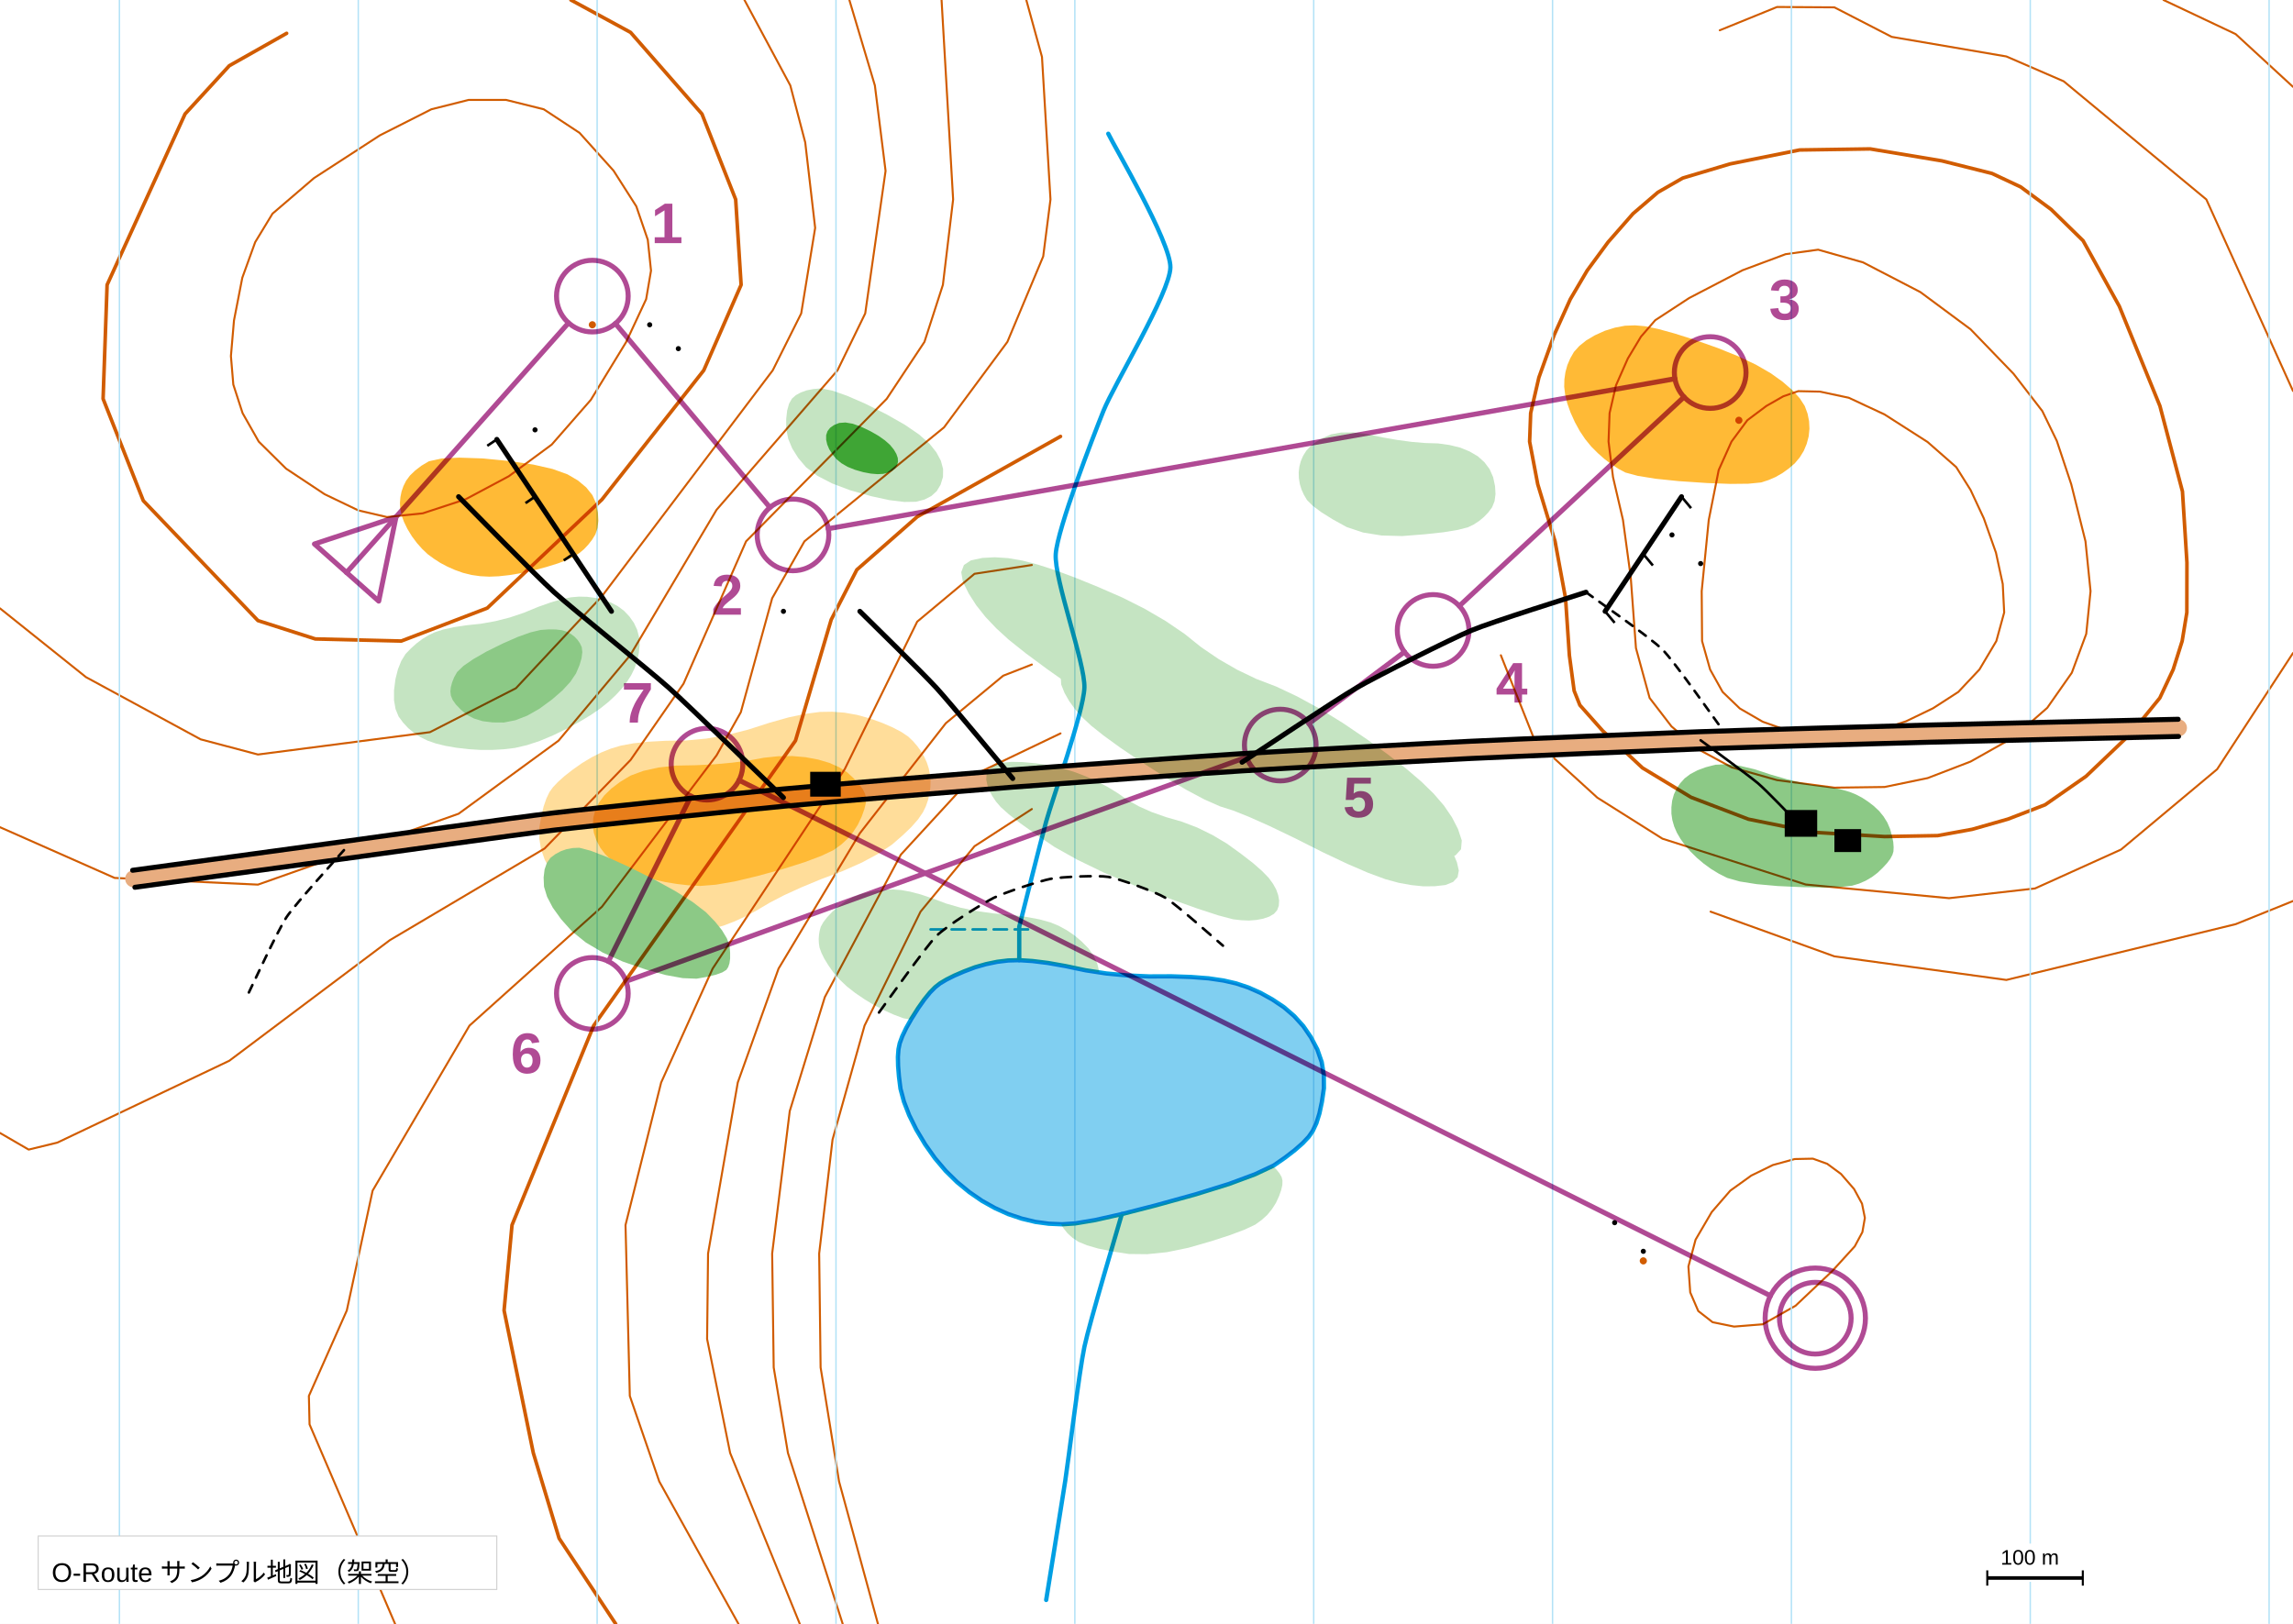
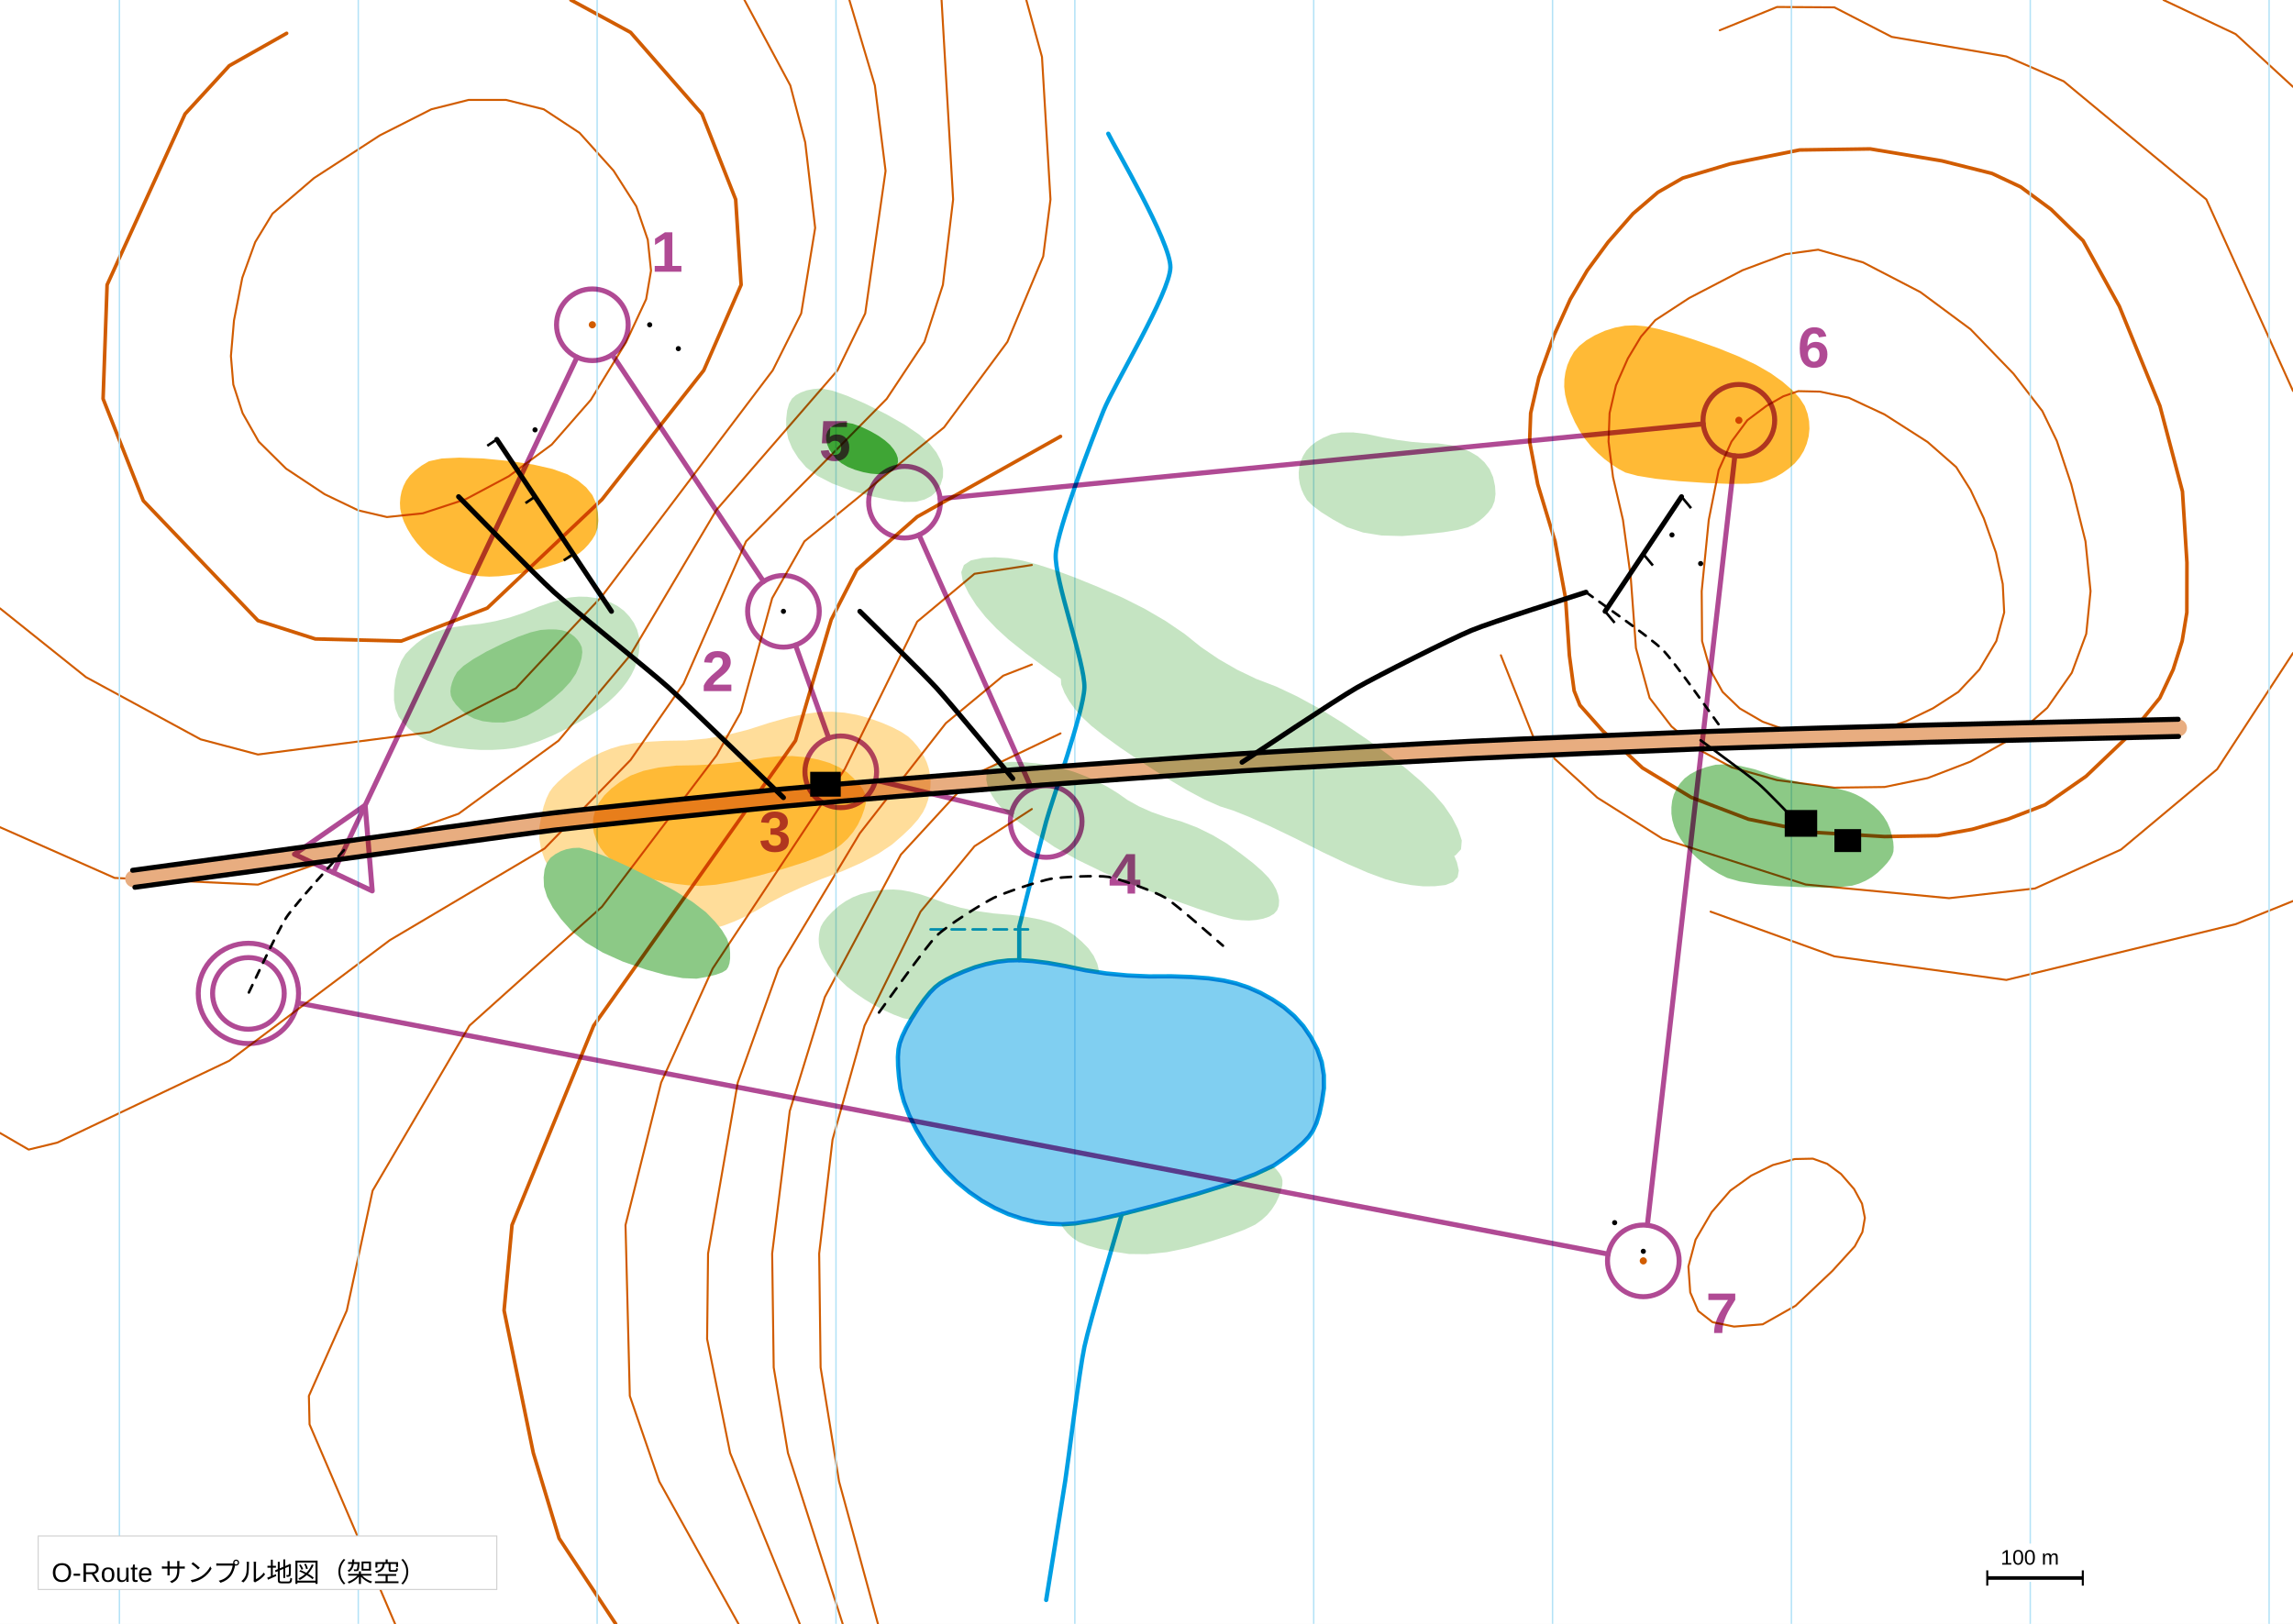
<svg xmlns="http://www.w3.org/2000/svg" width="2400" height="1700" viewBox="0 0 2400 1700">
  <rect width="2400" height="1700" fill="#ffffff" />
  <defs>
    <clipPath id="landClip">
      <path clip-rule="evenodd" fill-rule="evenodd" d="M0,0 H2400 V1700 H0 Z M1374.0,1184.0 L1369.8,1190.1 L1363.5,1196.8 L1355.3,1204.0 L1345.2,1211.8 L1333.1,1220.2 L1313.5,1229.4 L1286.3,1239.5 L1251.6,1250.3 L1209.3,1262.0 L1174.2,1271.0 L1146.2,1277.3 L1125.3,1280.8 L1111.6,1281.7 L1097.7,1281.1 L1083.7,1279.2 L1069.5,1275.8 L1055.2,1271.0 L1041.3,1264.7 L1027.7,1257.1 L1014.5,1248.0 L1001.7,1237.5 L989.7,1225.7 L978.6,1212.6 L968.4,1198.2 L959.0,1182.5 L951.6,1167.5 L946.1,1153.3 L942.5,1139.8 L940.9,1127.1 L940.0,1116.0 L939.8,1106.5 L940.4,1098.5 L941.7,1092.2 L944.4,1084.8 L948.5,1076.2 L954.0,1066.5 L960.9,1055.6 L967.3,1046.5 L973.3,1039.1 L978.8,1033.5 L983.9,1029.5 L990.6,1025.5 L999.0,1021.3 L1009.0,1017.0 L1020.6,1012.6 L1032.2,1009.3 L1043.8,1006.9 L1055.3,1005.5 L1066.8,1005.2 L1080.6,1006.1 L1096.8,1008.1 L1115.4,1011.4 L1136.3,1015.8 L1157.9,1019.1 L1180.0,1021.2 L1202.7,1022.2 L1226.0,1022.1 L1246.7,1022.8 L1264.9,1024.2 L1280.6,1026.5 L1293.7,1029.5 L1306.6,1033.8 L1319.3,1039.4 L1331.7,1046.3 L1343.8,1054.4 L1354.6,1063.7 L1364.1,1074.2 L1372.1,1085.9 L1378.8,1098.7 L1383.4,1111.9 L1385.6,1125.5 L1385.7,1139.3 L1383.6,1153.5 L1381.0,1165.7 L1377.8,1175.9 L1374.0,1184.0 Z" />
    </clipPath>
  </defs>
  <g clip-path="url(#landClip)">
    <path d="M969.1,844.0 L966.0,850.4 L961.0,857.7 L953.9,865.8 L944.7,874.6 L933.5,884.3 L919.4,893.7 L902.3,902.9 L882.3,911.8 L859.4,920.4 L838.9,928.9 L820.9,937.1 L805.3,945.2 L792.2,953.0 L779.8,959.6 L768.1,964.9 L757.1,969.1 L746.7,972.0 L735.9,974.1 L724.4,975.2 L712.5,975.4 L700.0,974.8 L687.0,973.1 L673.6,970.3 L659.6,966.4 L645.1,961.5 L631.7,956.1 L619.6,950.2 L608.7,943.8 L599.0,936.8 L590.3,929.0 L582.5,920.2 L575.8,910.5 L570.1,899.9 L566.3,889.0 L564.4,877.7 L564.5,866.2 L566.6,854.4 L569.0,844.3 L571.9,835.9 L575.1,829.2 L578.8,824.1 L584.0,818.6 L590.8,812.5 L599.1,806.0 L609.0,799.0 L619.1,792.9 L629.2,787.8 L639.4,783.7 L649.8,780.6 L662.8,778.2 L678.5,776.5 L696.9,775.5 L718.1,775.2 L739.5,773.2 L761.2,769.4 L783.2,763.8 L805.6,756.6 L825.5,751.0 L843.1,747.3 L858.3,745.3 L871.1,745.1 L884.0,746.1 L897.0,748.4 L910.1,752.0 L923.4,756.8 L934.5,761.6 L943.6,766.4 L950.7,771.2 L955.7,776.0 L960.1,781.1 L964.0,786.5 L967.3,792.2 L970.1,798.3 L972.1,804.5 L973.4,810.9 L974.0,817.5 L973.8,824.2 L972.9,830.8 L971.4,837.4 L969.1,844.0 Z" fill="#ffdd9a" stroke="none" />
    <path d="M901.9,854.9 L897.9,863.4 L892.9,871.1 L887.0,878.2 L880.2,884.4 L872.4,890.0 L859.7,896.0 L842.2,902.6 L819.8,909.7 L792.5,917.2 L768.9,922.8 L749.1,926.2 L732.9,927.5 L720.4,926.8 L708.4,925.4 L696.7,923.5 L685.4,921.0 L674.6,917.9 L664.6,914.3 L655.4,910.1 L647.1,905.4 L639.7,900.2 L633.4,894.2 L628.3,887.5 L624.4,880.1 L621.6,872.0 L620.5,864.0 L621.0,856.0 L623.1,848.1 L626.9,840.3 L632.5,832.7 L639.9,825.5 L649.0,818.6 L659.9,812.0 L673.4,807.0 L689.3,803.5 L707.7,801.5 L728.7,801.1 L748.3,800.1 L766.6,798.4 L783.7,796.2 L799.4,793.3 L814.6,791.7 L829.1,791.5 L843.1,792.7 L856.4,795.2 L868.2,798.7 L878.3,803.2 L886.8,808.6 L893.7,815.0 L899.1,820.9 L903.1,826.3 L905.5,831.2 L906.4,835.6 L906.2,841.0 L904.6,847.4 L901.9,854.9 Z" fill="#ffba36" stroke="none" />
    <path d="M1878.5,485.1 L1872.1,490.6 L1865.4,495.4 L1858.4,499.4 L1851.0,502.6 L1843.2,505.1 L1829.9,506.4 L1811.2,506.6 L1786.9,505.7 L1757.1,503.7 L1732.9,501.2 L1714.3,498.2 L1701.3,494.7 L1693.9,490.8 L1686.6,486.0 L1679.4,480.6 L1672.4,474.4 L1665.5,467.5 L1659.2,459.8 L1653.5,451.3 L1648.4,442.0 L1643.8,431.8 L1640.4,422.3 L1638.2,413.3 L1637.2,404.9 L1637.4,397.1 L1638.5,389.5 L1640.5,382.2 L1643.5,375.2 L1647.4,368.4 L1653.0,362.2 L1660.2,356.4 L1669.1,351.1 L1679.7,346.3 L1690.3,343.0 L1700.8,341.0 L1711.3,340.6 L1721.7,341.5 L1735.6,344.4 L1753.0,349.2 L1773.8,355.8 L1798.1,364.4 L1819.4,373.0 L1837.9,381.8 L1853.3,390.7 L1865.9,399.7 L1876.0,408.5 L1883.7,416.9 L1889.0,425.1 L1891.9,433.0 L1893.5,440.9 L1893.9,448.8 L1893.1,456.8 L1891.0,464.7 L1887.9,472.1 L1883.7,478.9 L1878.5,485.1 Z" fill="#ffba36" stroke="none" />
    <path d="M623.2,559.4 L619.7,565.1 L615.7,570.2 L611.3,574.9 L606.4,579.0 L600.9,582.6 L593.4,586.3 L583.7,589.9 L571.8,593.6 L557.8,597.3 L544.9,600.1 L532.9,602.1 L522.0,603.3 L512.1,603.7 L502.5,603.2 L493.4,601.9 L484.6,599.7 L476.2,596.7 L468.3,593.2 L460.9,589.3 L454.1,584.9 L447.7,580.2 L441.8,574.6 L436.3,568.4 L431.1,561.4 L426.4,553.7 L422.8,546.3 L420.3,539.3 L418.9,532.7 L418.6,526.5 L419.1,520.4 L420.3,514.5 L422.3,508.8 L425.1,503.2 L429.1,497.8 L434.5,492.6 L441.0,487.6 L448.9,482.9 L462.1,480.0 L480.6,479.1 L504.5,479.9 L533.7,482.7 L558.4,486.4 L578.5,491.0 L594.0,496.6 L604.9,503.0 L613.6,510.3 L620.0,518.3 L624.0,527.1 L625.8,536.6 L626.3,545.2 L625.4,552.8 L623.2,559.4 Z" fill="#ffba36" stroke="none" />
    <path d="M1513.0,898.8 L1497.7,899.4 L1481.7,898.2 L1465.0,895.4 L1447.6,891.0 L1429.4,884.8 L1403.5,874.0 L1369.8,858.3 L1328.2,837.9 L1278.9,812.8 L1233.8,788.5 L1192.9,764.9 L1156.3,742.1 L1123.8,720.1 L1096.3,700.7 L1073.6,683.9 L1055.7,669.6 L1042.8,657.8 L1031.5,645.9 L1021.9,633.8 L1014.0,621.5 L1007.8,609.0 L1006.1,599.0 L1008.9,591.5 L1016.3,586.6 L1028.2,584.1 L1041.2,583.4 L1055.2,584.3 L1070.3,586.9 L1086.4,591.1 L1104.9,597.1 L1125.8,604.9 L1149.1,614.4 L1174.8,625.6 L1198.4,637.5 L1220.0,650.1 L1239.7,663.5 L1257.3,677.6 L1275.7,690.1 L1295.0,701.2 L1315.0,710.8 L1335.9,718.8 L1357.9,729.2 L1381.0,741.8 L1405.2,756.7 L1430.5,773.8 L1452.6,789.8 L1471.7,804.6 L1487.7,818.3 L1500.6,830.9 L1511.3,843.3 L1519.7,855.6 L1526.0,867.8 L1530.0,879.9 L1529.2,889.1 L1523.5,895.4 L1513.0,898.8 Z" fill="#c5e4c2" stroke="none" />
    <path d="M1513.0,926.5 L1501.7,927.8 L1489.8,927.9 L1477.2,926.6 L1463.9,924.2 L1450.0,920.4 L1432.1,913.8 L1410.3,904.4 L1384.5,892.2 L1354.7,877.2 L1329.1,864.9 L1307.6,855.3 L1290.3,848.4 L1277.0,844.2 L1260.7,837.0 L1241.4,826.7 L1219.1,813.4 L1193.8,797.1 L1172.5,782.7 L1155.3,770.2 L1142.1,759.7 L1133.0,751.2 L1125.4,742.7 L1119.1,734.0 L1114.2,725.4 L1110.7,716.6 L1110.3,709.5 L1112.9,703.9 L1118.6,699.9 L1127.3,697.4 L1136.9,696.2 L1147.3,696.2 L1158.5,697.3 L1170.6,699.7 L1184.9,703.6 L1201.2,708.9 L1219.6,715.6 L1240.1,723.8 L1259.1,732.5 L1276.5,741.5 L1292.2,751.0 L1306.4,761.0 L1321.8,769.8 L1338.4,777.6 L1356.1,784.3 L1375.0,789.9 L1394.2,797.5 L1413.9,807.1 L1434.0,818.7 L1454.6,832.3 L1472.2,844.7 L1487.1,856.1 L1499.1,866.5 L1508.2,875.7 L1515.6,884.8 L1521.2,893.8 L1524.9,902.7 L1526.9,911.4 L1525.6,918.3 L1520.9,923.3 L1513.0,926.5 Z" fill="#c5e4c2" stroke="none" />
    <path d="M1328.5,959.6 L1322.0,961.8 L1315.0,963.1 L1307.4,963.7 L1299.3,963.4 L1290.7,962.4 L1275.1,958.3 L1252.8,951.0 L1223.5,940.5 L1187.4,927.0 L1155.3,913.5 L1127.5,900.0 L1103.7,886.7 L1084.1,873.4 L1068.1,862.0 L1055.9,852.5 L1047.4,844.9 L1042.5,839.2 L1038.6,833.4 L1035.6,827.7 L1033.5,822.0 L1032.3,816.3 L1032.6,811.3 L1034.4,807.0 L1037.5,803.4 L1042.2,800.4 L1049.2,798.5 L1058.5,797.6 L1070.1,797.8 L1084.1,799.1 L1097.7,801.1 L1110.9,804.1 L1123.7,807.9 L1136.1,812.6 L1148.0,817.9 L1159.3,823.8 L1170.0,830.4 L1180.1,837.5 L1191.9,844.1 L1205.3,850.1 L1220.3,855.4 L1237.0,860.2 L1253.2,866.4 L1268.9,874.1 L1284.2,883.2 L1299.0,893.9 L1311.3,903.4 L1320.9,911.8 L1327.9,919.0 L1332.4,925.2 L1335.7,931.1 L1337.8,937.0 L1338.8,942.6 L1338.5,948.1 L1336.8,952.8 L1333.4,956.7 L1328.5,959.6 Z" fill="#c5e4c2" stroke="none" />
    <path d="M1147.3,1046.6 L1144.2,1050.6 L1139.6,1054.6 L1133.3,1058.7 L1125.4,1063.0 L1115.8,1067.4 L1099.8,1070.5 L1077.5,1072.4 L1048.8,1073.1 L1013.7,1072.6 L984.8,1071.3 L962.1,1069.1 L945.6,1066.0 L935.4,1062.2 L925.2,1057.6 L915.1,1052.3 L905.1,1046.3 L895.2,1039.6 L886.4,1032.7 L878.8,1025.5 L872.3,1018.1 L866.9,1010.4 L862.7,1003.5 L859.7,997.4 L857.8,992.1 L857.1,987.6 L856.9,983.1 L857.2,978.8 L857.9,974.4 L859.1,970.2 L861.7,965.5 L865.7,960.3 L871.1,954.6 L877.8,948.5 L885.1,943.4 L892.9,939.2 L901.2,936.0 L910.1,933.8 L918.7,932.2 L927.1,931.4 L935.3,931.2 L943.2,931.8 L952.7,933.5 L963.7,936.4 L976.2,940.6 L990.3,945.9 L1005.5,950.3 L1021.9,953.7 L1039.4,956.2 L1058.1,957.8 L1074.3,959.9 L1088.0,962.5 L1099.3,965.6 L1108.1,969.2 L1116.5,973.8 L1124.5,979.2 L1132.1,985.6 L1139.2,992.8 L1144.7,1000.6 L1148.5,1008.9 L1150.6,1017.6 L1151.1,1026.9 L1150.7,1034.8 L1149.4,1041.4 L1147.3,1046.6 Z" fill="#c5e4c2" stroke="none" />
    <path d="M669.5,675.0 L668.7,683.4 L667.0,691.6 L664.3,699.4 L660.7,706.8 L656.1,714.0 L650.7,721.0 L644.3,727.9 L637.0,734.7 L628.8,741.3 L618.9,748.2 L607.3,755.2 L594.0,762.5 L579.0,769.8 L564.9,775.7 L551.5,780.1 L539.0,783.0 L527.4,784.4 L515.4,785.1 L503.1,785.1 L490.5,784.3 L477.6,782.8 L466.1,780.8 L456.0,778.3 L447.4,775.3 L440.1,771.7 L433.5,767.4 L427.4,762.4 L422.0,756.6 L417.2,750.1 L414.0,742.3 L412.4,733.1 L412.4,722.7 L413.9,711.0 L416.5,700.7 L420.0,691.9 L424.5,684.6 L430.1,678.8 L435.9,673.6 L442.0,669.0 L448.4,665.1 L455.1,661.9 L464.0,659.0 L475.0,656.6 L488.1,654.6 L503.3,653.0 L518.4,650.3 L533.4,646.5 L548.3,641.5 L563.1,635.4 L576.3,630.7 L587.8,627.3 L597.7,625.3 L606.1,624.6 L614.4,624.8 L622.7,625.9 L630.9,627.8 L639.2,630.7 L646.6,634.6 L653.1,639.4 L658.7,645.3 L663.5,652.1 L666.9,659.3 L668.9,667.0 L669.5,675.0 Z" fill="#c5e4c2" stroke="none" />
    <path d="M606.5,696.5 L602.9,705.0 L597.0,713.8 L588.6,722.9 L577.9,732.2 L564.7,741.9 L551.9,749.2 L539.5,754.0 L527.4,756.4 L515.6,756.3 L505.2,755.0 L496.1,752.2 L488.4,748.2 L482.1,742.7 L477.2,737.6 L473.8,732.8 L471.9,728.2 L471.4,723.9 L471.9,719.3 L473.2,714.4 L475.3,709.1 L478.4,703.6 L485.0,697.2 L495.3,690.1 L509.2,682.1 L526.6,673.5 L541.9,666.8 L555.0,662.1 L565.8,659.5 L574.4,658.9 L581.9,659.0 L588.3,659.8 L593.5,661.4 L597.6,663.7 L601.2,666.4 L604.3,669.6 L606.9,673.3 L608.9,677.5 L609.5,682.7 L608.7,689.1 L606.5,696.5 Z" fill="#8cc986" stroke="none" />
    <path d="M1970.7,908.4 L1965.1,913.8 L1959.1,918.3 L1952.6,922.1 L1945.7,925.1 L1938.3,927.3 L1926.1,928.6 L1909.1,929.1 L1887.3,928.8 L1860.7,927.6 L1838.6,925.6 L1820.9,922.8 L1807.8,919.1 L1799.1,914.7 L1790.9,909.7 L1783.2,904.1 L1776.0,898.0 L1769.3,891.4 L1763.6,884.8 L1758.9,878.2 L1755.1,871.7 L1752.3,865.2 L1750.4,858.6 L1749.4,851.9 L1749.4,845.1 L1750.2,838.2 L1752.0,831.7 L1754.8,825.6 L1758.6,820.0 L1763.3,814.8 L1769.3,810.3 L1776.7,806.4 L1785.4,803.2 L1795.4,800.6 L1807.2,800.1 L1820.9,801.7 L1836.3,805.3 L1853.7,811.0 L1869.6,815.6 L1884.0,819.1 L1897.1,821.6 L1908.8,823.0 L1919.1,824.7 L1928.2,826.8 L1936.1,829.1 L1942.7,831.8 L1949.0,835.1 L1955.1,839.1 L1961.1,843.7 L1966.8,849.0 L1971.5,854.8 L1975.4,861.1 L1978.3,867.9 L1980.3,875.1 L1981.6,881.5 L1982.0,886.9 L1981.8,891.4 L1980.7,895.0 L1978.5,899.1 L1975.2,903.5 L1970.7,908.4 Z" fill="#8cc986" stroke="none" />
    <path d="M1561.7,531.1 L1557.7,536.5 L1553.1,541.3 L1548.0,545.5 L1542.5,549.1 L1536.5,552.0 L1526.0,554.7 L1511.0,557.2 L1491.6,559.3 L1467.6,561.2 L1446.0,560.6 L1426.7,557.5 L1409.6,551.8 L1394.9,543.7 L1383.1,536.3 L1374.1,529.6 L1368.0,523.5 L1364.8,518.1 L1362.3,512.6 L1360.5,506.8 L1359.5,500.7 L1359.3,494.5 L1360.0,488.5 L1361.5,482.8 L1363.9,477.2 L1367.2,471.9 L1371.8,467.0 L1377.6,462.5 L1384.8,458.4 L1393.3,454.7 L1403.8,452.8 L1416.2,452.7 L1430.6,454.4 L1447.0,457.9 L1462.6,460.6 L1477.5,462.6 L1491.6,463.8 L1505.1,464.2 L1517.3,465.9 L1528.3,468.6 L1538.1,472.6 L1546.8,477.7 L1553.7,483.9 L1559.1,491.1 L1562.8,499.5 L1564.8,508.9 L1565.3,517.3 L1564.3,524.7 L1561.7,531.1 Z" fill="#c5e4c2" stroke="none" />
    <path d="M967.6,523.0 L958.7,525.3 L946.5,525.5 L931.0,523.6 L912.0,519.5 L889.7,513.2 L870.9,506.1 L855.5,498.1 L843.7,489.2 L835.5,479.5 L829.2,469.5 L825.0,459.4 L822.9,449.0 L822.9,438.5 L823.9,429.7 L825.9,422.6 L828.9,417.3 L833.0,413.7 L838.1,410.9 L844.2,408.7 L851.3,407.3 L859.4,406.6 L871.1,408.9 L886.5,414.3 L905.6,422.6 L928.3,434.0 L947.1,444.7 L962.0,454.9 L973.0,464.6 L980.1,473.6 L984.8,482.4 L987.1,491.0 L987.0,499.3 L984.5,507.4 L980.5,514.1 L974.8,519.3 L967.6,523.0 Z" fill="#c5e4c2" stroke="none" />
    <path d="M929.6,494.8 L924.4,496.1 L918.4,496.4 L911.4,495.8 L903.5,494.3 L894.8,491.8 L887.1,488.7 L880.6,484.9 L875.3,480.5 L871.1,475.3 L867.9,470.3 L865.8,465.3 L864.7,460.4 L864.7,455.6 L866.1,451.4 L868.8,447.9 L872.9,445.0 L878.3,442.8 L884.9,442.3 L892.5,443.6 L901.2,446.7 L911.0,451.4 L919.4,456.2 L926.2,461.0 L931.6,465.8 L935.5,470.6 L938.2,475.2 L939.7,479.5 L939.9,483.5 L938.9,487.3 L936.8,490.4 L933.7,492.9 L929.6,494.8 Z" fill="#3fa535" stroke="none" />
    <path d="M1338.8,1252.1 L1335.5,1259.3 L1331.3,1265.9 L1326.4,1271.9 L1320.5,1277.2 L1313.9,1282.0 L1302.9,1287.2 L1287.5,1293.0 L1267.8,1299.4 L1243.8,1306.3 L1221.4,1310.9 L1200.7,1313.0 L1181.6,1312.8 L1164.1,1310.1 L1149.5,1307.1 L1137.7,1303.7 L1128.7,1300.0 L1122.5,1295.8 L1117.3,1291.1 L1113.0,1285.7 L1109.5,1279.8 L1107.0,1273.2 L1105.8,1266.7 L1106.0,1260.1 L1107.5,1253.6 L1110.4,1247.1 L1114.8,1240.8 L1120.7,1234.7 L1128.1,1228.9 L1137.0,1223.3 L1148.0,1219.2 L1161.0,1216.5 L1176.0,1215.3 L1193.1,1215.6 L1209.0,1214.9 L1223.8,1213.3 L1237.4,1210.7 L1249.9,1207.2 L1262.1,1204.8 L1274.2,1203.6 L1286.0,1203.6 L1297.6,1204.8 L1307.9,1206.9 L1316.8,1210.0 L1324.4,1214.1 L1330.6,1219.1 L1335.5,1223.8 L1339.1,1228.2 L1341.4,1232.2 L1342.3,1235.8 L1342.2,1240.4 L1341.0,1245.8 L1338.8,1252.1 Z" fill="#c5e4c2" stroke="none" />
    <path d="M740.4,1022.6 L729.1,1024.6 L714.6,1024.0 L696.9,1020.8 L676.0,1015.0 L651.9,1006.7 L631.0,997.3 L613.2,986.7 L598.6,975.0 L587.2,962.2 L578.5,950.1 L572.6,938.8 L569.4,928.3 L569.0,918.5 L570.0,910.2 L572.4,903.3 L576.2,898.0 L581.4,894.1 L587.0,891.1 L593.0,889.0 L599.4,887.8 L606.3,887.5 L618.2,890.6 L635.1,897.1 L657.1,907.0 L684.1,920.4 L706.7,932.8 L725.0,944.3 L738.9,955.0 L748.4,964.8 L755.7,973.9 L760.8,982.4 L763.6,990.2 L764.2,997.4 L764.2,1003.5 L763.5,1008.5 L762.2,1012.4 L760.3,1015.3 L756.0,1018.0 L749.4,1020.4 L740.4,1022.6 Z" fill="#8cc986" stroke="none" />
  </g>
  <polygon points="1374.0,1184.0 1369.8,1190.1 1363.5,1196.8 1355.3,1204.0 1345.2,1211.8 1333.1,1220.2 1313.5,1229.4 1286.3,1239.5 1251.6,1250.3 1209.3,1262.0 1174.2,1271.0 1146.2,1277.3 1125.3,1280.8 1111.6,1281.7 1097.7,1281.1 1083.7,1279.2 1069.5,1275.8 1055.2,1271.0 1041.3,1264.7 1027.7,1257.1 1014.5,1248.0 1001.7,1237.5 989.7,1225.7 978.6,1212.6 968.4,1198.2 959.0,1182.5 951.6,1167.5 946.1,1153.3 942.5,1139.8 940.9,1127.1 940.0,1116.0 939.8,1106.5 940.4,1098.5 941.7,1092.2 944.4,1084.8 948.5,1076.2 954.0,1066.5 960.9,1055.6 967.3,1046.5 973.3,1039.1 978.8,1033.5 983.9,1029.5 990.6,1025.5 999.0,1021.3 1009.0,1017.0 1020.6,1012.6 1032.2,1009.3 1043.8,1006.9 1055.3,1005.5 1066.8,1005.2 1080.6,1006.1 1096.8,1008.1 1115.4,1011.4 1136.3,1015.8 1157.9,1019.1 1180.0,1021.2 1202.7,1022.2 1226.0,1022.1 1246.7,1022.8 1264.9,1024.2 1280.6,1026.5 1293.7,1029.5 1306.6,1033.8 1319.3,1039.4 1331.7,1046.3 1343.8,1054.4 1354.6,1063.7 1364.1,1074.2 1372.1,1085.9 1378.8,1098.7 1383.4,1111.9 1385.6,1125.5 1385.7,1139.3 1383.6,1153.5 1381.0,1165.7 1377.8,1175.9 1374.0,1184.0" fill="#80cff1" stroke="none" />
  <g style="mix-blend-mode:multiply">
    <path d="M918.9,1700.0 L878.2,1550.9 L858.9,1431.6 L857.4,1312.3 L871.4,1193.0 L904.9,1073.7 L963.5,954.4 L1020.0,885.9 L1080.0,847.0" fill="none" stroke="#d15c00" stroke-width="2.1" stroke-linejoin="round" stroke-linecap="round" />
    <path d="M882.0,1700.0 L824.7,1521.1 L809.8,1431.6 L808.2,1312.3 L826.6,1163.2 L863.3,1043.9 L942.9,894.7 L1020.0,810.9 L1110.0,767.8" fill="none" stroke="#d15c00" stroke-width="2.1" stroke-linejoin="round" stroke-linecap="round" />
    <path d="M837.1,1700.0 L764.2,1521.1 L740.1,1401.8 L741.1,1312.3 L772.2,1133.3 L814.9,1014.0 L900.0,872.3 L990.0,757.1 L1050.0,707.4 L1080.0,695.7" fill="none" stroke="#d15c00" stroke-width="2.1" stroke-linejoin="round" stroke-linecap="round" />
    <path d="M772.9,1700.0 L690.0,1550.9 L659.2,1461.4 L654.7,1282.5 L692.0,1133.3 L745.9,1014.0 L884.1,805.3 L960.0,650.8 L1020.0,600.7 L1080.0,591.5" fill="none" stroke="#d15c00" stroke-width="2.1" stroke-linejoin="round" stroke-linecap="round" />
    <path d="M644.4,1700.0 L585.2,1610.5 L558.2,1521.1 L527.6,1371.9 L535.9,1282.5 L621.4,1073.7 L832.6,775.4 L870.0,648.7 L896.8,596.5 L960.0,541.0 L1110.0,456.9" fill="none" stroke="#d15c00" stroke-width="3.75" stroke-linejoin="round" stroke-linecap="round" />
    <path d="M413.5,1700.0 L324.0,1491.2 L323.3,1461.4 L363.0,1371.9 L390.0,1246.5 L491.4,1073.7 L630.0,949.3 L750.0,790.8 L775.4,745.6 L808.2,626.3 L842.0,566.7 L988.1,447.4 L1054.4,357.9 L1091.9,268.4 L1099.5,208.8 L1090.6,59.6 L1074.2,0.0" fill="none" stroke="#d15c00" stroke-width="2.1" stroke-linejoin="round" stroke-linecap="round" />
    <path d="M0.0,1186.1 L30.0,1203.5 L60.0,1196.2 L240.0,1110.5 L408.1,984.2 L570.0,888.3 L660.0,795.6 L715.4,715.8 L780.9,566.7 L928.1,417.5 L967.6,357.9 L986.9,298.2 L997.6,208.8 L985.5,0.0" fill="none" stroke="#d15c00" stroke-width="2.1" stroke-linejoin="round" stroke-linecap="round" />
    <path d="M1833.0,1230.7 L1811.0,1246.5 L1791.6,1268.9 L1774.7,1297.8 L1767.2,1325.9 L1769.1,1353.0 L1777.5,1372.5 L1792.5,1384.2 L1815.0,1388.8 L1845.0,1386.4 L1879.3,1367.0 L1917.9,1330.5 L1941.3,1304.8 L1949.3,1289.9 L1951.9,1275.0 L1948.9,1260.1 L1940.6,1244.8 L1926.9,1229.0 L1912.5,1218.4 L1897.5,1213.0 L1878.5,1213.4 L1855.5,1219.7 L1833.0,1230.7 Z" fill="none" stroke="#d15c00" stroke-width="2.1" stroke-linejoin="round" stroke-linecap="round" />
    <path d="M0.0,866.0 L120.0,919.1 L270.0,926.1 L480.0,851.9 L584.6,775.4 L659.6,686.0 L750.0,533.7 L876.6,387.7 L905.6,328.1 L926.9,178.9 L915.7,89.5 L889.0,0.0" fill="none" stroke="#d15c00" stroke-width="2.1" stroke-linejoin="round" stroke-linecap="round" />
    <path d="M2400.0,90.9 L2340.0,35.7 L2264.5,0.0" fill="none" stroke="#d15c00" stroke-width="2.1" stroke-linejoin="round" stroke-linecap="round" />
    <path d="M1790.4,954.4 L1920.0,1001.2 L2100.0,1025.9 L2340.0,967.5 L2400.0,943.3" fill="none" stroke="#d15c00" stroke-width="2.1" stroke-linejoin="round" stroke-linecap="round" />
    <path d="M0.0,636.9 L90.0,708.9 L210.0,774.0 L270.0,789.9 L450.0,766.5 L540.0,720.5 L630.0,624.2 L808.8,387.7 L838.6,328.1 L853.2,238.6 L842.8,149.1 L827.2,89.5 L779.2,0.0" fill="none" stroke="#d15c00" stroke-width="2.1" stroke-linejoin="round" stroke-linecap="round" />
    <path d="M2400.0,409.3 L2309.3,208.8 L2160.0,85.1 L2100.0,59.1 L1980.0,38.6 L1920.0,7.7 L1860.0,7.3 L1800.0,31.7" fill="none" stroke="#d15c00" stroke-width="2.1" stroke-linejoin="round" stroke-linecap="round" />
    <path d="M1570.9,686.0 L1606.4,775.4 L1671.9,835.1 L1740.0,878.0 L1890.0,926.0 L2040.0,940.3 L2130.0,930.1 L2220.0,889.4 L2320.6,805.3 L2400.0,683.7" fill="none" stroke="#d15c00" stroke-width="2.1" stroke-linejoin="round" stroke-linecap="round" />
    <path d="M300.0,34.9 L240.0,68.8 L193.7,119.3 L112.1,298.2 L107.9,417.5 L150.0,524.2 L270.0,649.7 L330.0,668.9 L420.0,671.1 L510.0,636.6 L630.0,523.0 L736.6,387.7 L775.7,298.2 L770.0,208.8 L734.7,119.3 L660.0,33.9 L597.6,0.0" fill="none" stroke="#d15c00" stroke-width="3.75" stroke-linejoin="round" stroke-linecap="round" />
    <path d="M1761.3,186.4 L1735.3,201.3 L1709.2,223.7 L1683.1,253.5 L1661.2,283.3 L1643.6,313.2 L1626.8,350.4 L1610.7,395.2 L1602.1,432.5 L1601.0,462.3 L1609.5,507.0 L1627.6,566.7 L1638.6,626.3 L1642.6,686.0 L1647.6,723.2 L1653.6,738.2 L1677.4,765.0 L1719.1,803.9 L1770.0,834.7 L1830.0,857.6 L1897.5,871.3 L1972.5,875.8 L2028.1,874.8 L2064.2,868.2 L2101.7,857.5 L2140.6,842.5 L2183.4,812.7 L2230.2,768.0 L2260.6,730.7 L2274.6,700.9 L2284.0,671.1 L2288.9,641.2 L2289.0,589.0 L2284.3,514.5 L2260.7,425.0 L2218.2,320.6 L2180.3,252.0 L2146.8,219.2 L2115.0,195.7 L2085.0,181.6 L2032.5,168.4 L1957.5,155.9 L1883.6,157.0 L1810.8,171.6 L1761.3,186.4 Z" fill="none" stroke="#d15c00" stroke-width="3.75" stroke-linejoin="round" stroke-linecap="round" />
    <path d="M397.6,141.7 L328.7,186.4 L285.2,223.7 L267.1,253.5 L253.6,290.8 L244.9,335.5 L241.7,372.8 L244.2,402.6 L253.9,432.5 L270.8,462.3 L299.4,490.6 L339.8,517.4 L375.0,534.3 L405.0,541.3 L442.5,537.4 L487.5,522.6 L532.5,498.6 L577.5,465.4 L618.4,418.6 L655.3,358.2 L676.3,313.2 L681.4,283.3 L678.0,251.0 L666.0,216.0 L642.2,178.7 L606.6,139.1 L569.1,114.4 L529.7,104.6 L490.5,104.6 L451.5,114.4 L397.6,141.7 Z" fill="none" stroke="#d15c00" stroke-width="2.1" stroke-linejoin="round" stroke-linecap="round" />
    <path d="M1823.9,282.9 L1768.0,312.0 L1732.5,335.2 L1717.5,352.5 L1703.8,375.3 L1691.4,403.4 L1684.7,432.5 L1683.6,462.3 L1688.3,499.6 L1698.7,544.3 L1706.8,603.9 L1712.3,678.5 L1726.6,730.7 L1749.5,760.5 L1778.2,784.8 L1812.7,803.4 L1860.0,816.7 L1920.0,824.6 L1972.5,823.9 L2017.5,814.6 L2062.5,797.3 L2107.5,772.0 L2142.8,741.0 L2168.5,704.3 L2183.6,663.6 L2188.1,618.9 L2182.8,566.7 L2167.9,507.0 L2152.8,461.6 L2137.6,430.3 L2107.5,391.3 L2062.5,344.7 L2010.0,305.8 L1950.0,274.7 L1903.0,261.4 L1868.9,266.1 L1823.9,282.9 Z" fill="none" stroke="#d15c00" stroke-width="2.1" stroke-linejoin="round" stroke-linecap="round" />
    <path d="M1848.8,425.0 L1828.9,439.9 L1812.3,462.3 L1798.9,492.1 L1788.5,544.3 L1781.1,618.9 L1781.5,671.1 L1789.9,700.9 L1803.0,724.4 L1821.0,741.7 L1845.0,755.6 L1875.0,766.2 L1905.0,771.1 L1935.0,770.4 L1965.0,765.1 L1995.0,755.1 L2023.2,741.5 L2049.7,724.4 L2071.8,700.9 L2089.5,671.1 L2097.7,641.2 L2096.2,611.4 L2089.1,578.6 L2076.4,542.7 L2062.5,512.9 L2047.5,489.0 L2017.5,462.7 L1972.5,433.9 L1935.0,416.4 L1905.0,410.0 L1882.2,409.5 L1866.5,414.9 L1848.8,425.0 Z" fill="none" stroke="#d15c00" stroke-width="2.1" stroke-linejoin="round" stroke-linecap="round" />
    <line x1="125" y1="0" x2="125" y2="1700" stroke="#b3e2f7" stroke-width="1.5" />
    <line x1="375" y1="0" x2="375" y2="1700" stroke="#b3e2f7" stroke-width="1.5" />
    <line x1="625" y1="0" x2="625" y2="1700" stroke="#b3e2f7" stroke-width="1.5" />
    <line x1="875" y1="0" x2="875" y2="1700" stroke="#b3e2f7" stroke-width="1.5" />
    <line x1="1125" y1="0" x2="1125" y2="1700" stroke="#b3e2f7" stroke-width="1.5" />
    <line x1="1375" y1="0" x2="1375" y2="1700" stroke="#b3e2f7" stroke-width="1.5" />
    <line x1="1625" y1="0" x2="1625" y2="1700" stroke="#b3e2f7" stroke-width="1.5" />
    <line x1="1875" y1="0" x2="1875" y2="1700" stroke="#b3e2f7" stroke-width="1.5" />
    <line x1="2125" y1="0" x2="2125" y2="1700" stroke="#b3e2f7" stroke-width="1.5" />
    <line x1="2375" y1="0" x2="2375" y2="1700" stroke="#b3e2f7" stroke-width="1.5" />
    <polygon points="1374.0,1184.0 1369.8,1190.1 1363.5,1196.8 1355.3,1204.0 1345.2,1211.8 1333.1,1220.2 1313.5,1229.4 1286.3,1239.5 1251.6,1250.3 1209.3,1262.0 1174.2,1271.0 1146.2,1277.3 1125.3,1280.8 1111.6,1281.7 1097.7,1281.1 1083.7,1279.2 1069.5,1275.8 1055.2,1271.0 1041.3,1264.7 1027.7,1257.1 1014.5,1248.0 1001.7,1237.5 989.7,1225.7 978.6,1212.6 968.4,1198.2 959.0,1182.5 951.6,1167.5 946.1,1153.3 942.5,1139.8 940.9,1127.1 940.0,1116.0 939.8,1106.5 940.4,1098.5 941.7,1092.2 944.4,1084.8 948.5,1076.2 954.0,1066.5 960.9,1055.6 967.3,1046.5 973.3,1039.1 978.8,1033.5 983.9,1029.5 990.6,1025.5 999.0,1021.3 1009.0,1017.0 1020.6,1012.6 1032.2,1009.3 1043.8,1006.9 1055.3,1005.5 1066.8,1005.2 1080.6,1006.1 1096.8,1008.1 1115.4,1011.4 1136.3,1015.8 1157.9,1019.1 1180.0,1021.2 1202.7,1022.2 1226.0,1022.1 1246.7,1022.8 1264.9,1024.2 1280.6,1026.5 1293.7,1029.5 1306.6,1033.8 1319.3,1039.4 1331.7,1046.3 1343.8,1054.4 1354.6,1063.7 1364.1,1074.2 1372.1,1085.9 1378.8,1098.7 1383.4,1111.9 1385.6,1125.5 1385.7,1139.3 1383.6,1153.5 1381.0,1165.7 1377.8,1175.9 1374.0,1184.0" fill="none" stroke="#009fe3" stroke-width="4.5" />
    <path d="M1160.0,140.0 C1166.0,152.8 1225.5,253.4 1225.0,280.0 C1224.5,306.6 1166.0,402.5 1155.0,430.0 C1144.0,457.5 1106.8,553.4 1105.0,580.0 C1103.2,606.6 1135.9,694.3 1135.0,720.0 C1134.1,745.7 1101.3,837.1 1095.0,860.0 C1088.7,882.9 1069.4,960.1 1066.8,970.2 L1066.8,1005.2" fill="none" stroke="#009fe3" stroke-width="4.5" stroke-linecap="round" />
    <path d="M1174.2,1271.0 C1170.6,1283.7 1140.4,1384.4 1135.0,1410.0 C1129.6,1435.6 1118.7,1525.7 1115.0,1550.0 C1111.3,1574.3 1096.8,1663.5 1095.0,1675.0" fill="none" stroke="#009fe3" stroke-width="4.5" stroke-linecap="round" />
    <line x1="974" y1="973" x2="988" y2="973" stroke="#009fe3" stroke-width="2.7" stroke-linecap="round" />
    <line x1="996" y1="973" x2="1010" y2="973" stroke="#009fe3" stroke-width="2.7" stroke-linecap="round" />
    <line x1="1018" y1="973" x2="1032" y2="973" stroke="#009fe3" stroke-width="2.7" stroke-linecap="round" />
    <line x1="1040" y1="973" x2="1054" y2="973" stroke="#009fe3" stroke-width="2.7" stroke-linecap="round" />
    <line x1="1062" y1="973" x2="1076" y2="973" stroke="#009fe3" stroke-width="2.7" stroke-linecap="round" />
    <path d="M140.0,920.0 C160.2,917.3 319.7,895.5 360.0,890.0 C400.3,884.5 537.8,865.0 580.0,860.0 C622.2,855.0 776.0,839.1 820.0,835.0 C864.0,830.9 1016.0,818.4 1060.0,815.0 C1104.0,811.6 1256.0,800.8 1300.0,798.0 C1344.0,795.3 1496.0,787.1 1540.0,785.0 C1584.0,782.9 1736.0,776.6 1780.0,775.0 C1824.0,773.4 1974.2,769.2 2020.0,768.0 C2065.8,766.8 2256.2,762.5 2280.0,762.0" fill="none" stroke="#e8ad80" stroke-width="18" stroke-linecap="round" stroke-linejoin="round" />
    <path d="M141.2,928.9 C161.4,926.2 320.9,904.4 361.2,898.9 C401.5,893.4 538.9,874.0 581.1,868.9 C623.2,863.9 776.9,848.1 820.8,844.0 C864.8,839.8 1016.7,827.4 1060.7,824.0 C1104.7,820.6 1256.6,809.7 1300.6,807.0 C1344.5,804.2 1496.5,796.1 1540.4,794.0 C1584.4,791.9 1736.3,785.6 1780.3,784.0 C1824.3,782.4 1974.4,778.2 2020.2,777.0 C2066.1,775.8 2256.4,771.5 2280.2,771.0" fill="none" stroke="#000000" stroke-width="5.25" stroke-linecap="round" />
    <path d="M138.8,911.1 C159.0,908.3 318.4,886.6 358.8,881.1 C399.1,875.6 536.7,856.1 578.9,851.1 C621.1,846.0 775.1,830.2 819.2,826.0 C863.2,821.9 1015.3,809.4 1059.3,806.0 C1103.3,802.6 1255.4,791.8 1299.4,789.0 C1343.5,786.3 1495.5,778.1 1539.6,776.0 C1583.6,773.9 1735.7,767.6 1779.7,766.0 C1823.7,764.4 1973.9,760.2 2019.8,759.0 C2065.6,757.8 2256.0,753.6 2279.8,753.0" fill="none" stroke="#000000" stroke-width="5.25" stroke-linecap="round" />
    <path d="M820.0,835.0 C809.0,824.5 722.0,739.7 700.0,720.0 C678.0,700.3 600.2,638.3 580.0,620.0 C559.8,601.7 489.2,529.2 480.0,520.0" fill="none" stroke="#000000" stroke-width="5.25" stroke-linecap="round" />
    <path d="M1300.0,798.0 C1311.0,790.9 1398.0,732.6 1420.0,720.0 C1442.0,707.4 1518.0,669.2 1540.0,660.0 C1562.0,650.8 1649.0,623.7 1660.0,620.0" fill="none" stroke="#000000" stroke-width="5.25" stroke-linecap="round" />
    <path d="M1060.0,815.0 C1052.7,806.3 994.7,736.0 980.0,720.0 C965.3,704.0 907.3,647.3 900.0,640.0" fill="none" stroke="#000000" stroke-width="5.25" stroke-linecap="round" />
    <path d="M920.0,1060.0 C925.5,1052.7 969.0,991.0 980.0,980.0 C991.0,969.0 1029.0,945.5 1040.0,940.0 C1051.0,934.5 1089.0,922.0 1100.0,920.0 C1111.0,918.0 1149.0,916.2 1160.0,918.0 C1171.0,919.8 1209.0,933.4 1220.0,940.0 C1231.0,946.6 1274.5,985.4 1280.0,990.0" fill="none" stroke="#000000" stroke-width="2.7" stroke-dasharray="10.8 9.7" stroke-linecap="round" />
    <path d="M360.0,890.0 C354.5,896.4 309.2,946.3 300.0,960.0 C290.8,973.8 263.7,1032.7 260.0,1040.0" fill="none" stroke="#000000" stroke-width="2.7" stroke-dasharray="8.6 8.6" stroke-linecap="round" />
    <path d="M1660.0,620.0 C1667.3,625.5 1727.2,667.2 1740.0,680.0 C1752.8,692.8 1794.5,752.7 1800.0,760.0" fill="none" stroke="#000000" stroke-width="2.7" stroke-dasharray="8.6 8.6" stroke-linecap="round" />
    <path d="M1780.0,775.0 C1785.5,779.1 1830.8,812.2 1840.0,820.0 C1849.2,827.8 1876.3,856.3 1880.0,860.0" fill="none" stroke="#000000" stroke-width="2.7" stroke-linecap="round" />
    <rect x="1868" y="848" width="34" height="28" fill="#000000" />
    <rect x="1920" y="868" width="28" height="24" fill="#000000" />
    <rect x="848" y="808" width="32" height="26" fill="#000000" />
    <circle cx="680" cy="340" r="2.7" fill="#000000" />
    <circle cx="710" cy="365" r="2.7" fill="#000000" />
    <circle cx="560" cy="450" r="2.7" fill="#000000" />
    <circle cx="1750" cy="560" r="2.7" fill="#000000" />
    <circle cx="1780" cy="590" r="2.7" fill="#000000" />
    <circle cx="1690" cy="1280" r="2.7" fill="#000000" />
    <circle cx="1720" cy="1310" r="2.7" fill="#000000" />
    <circle cx="820" cy="640" r="2.7" fill="#000000" />
    <circle cx="620" cy="340" r="3.75" fill="#d15c00" />
    <circle cx="1820" cy="440" r="3.75" fill="#d15c00" />
    <circle cx="1720" cy="1320" r="3.75" fill="#d15c00" />
    <path d="M520.0,460.0 C523.7,465.5 552.7,509.0 560.0,520.0 C567.3,531.0 592.7,569.0 600.0,580.0 C607.3,591.0 636.3,634.5 640.0,640.0" fill="none" stroke="#000000" stroke-width="5.25" stroke-linecap="round" />
    <line x1="510.0" y1="466.7" x2="520.0" y2="460.0" stroke="#000000" stroke-width="2.7" />
    <line x1="550.0" y1="526.7" x2="560.0" y2="520.0" stroke="#000000" stroke-width="2.7" />
    <line x1="590.0" y1="586.7" x2="600.0" y2="580.0" stroke="#000000" stroke-width="2.7" />
    <path d="M1760.0,520.0 C1756.3,525.5 1727.3,569.0 1720.0,580.0 C1712.7,591.0 1683.7,634.5 1680.0,640.0" fill="none" stroke="#000000" stroke-width="5.25" stroke-linecap="round" />
    <line x1="1760.0" y1="520.0" x2="1770.0" y2="532.0" stroke="#000000" stroke-width="2.7" />
    <line x1="1720.0" y1="580.0" x2="1730.0" y2="592.0" stroke="#000000" stroke-width="2.7" />
    <line x1="1680.0" y1="640.0" x2="1690.0" y2="652.0" stroke="#000000" stroke-width="2.7" />
  </g>
  <g style="mix-blend-mode:multiply">
-     <path d="M362.7,599.4 L595.1,338.0" fill="none" stroke="#b04a94" stroke-width="5.25" stroke-linecap="round" />
-     <path d="M644.1,338.7 L805.9,531.3" fill="none" stroke="#b04a94" stroke-width="5.25" stroke-linecap="round" />
-     <path d="M866.9,553.5 L1753.1,396.5" fill="none" stroke="#b04a94" stroke-width="5.25" stroke-linecap="round" />
-     <path d="M1762.6,415.6 L1527.4,634.4" fill="none" stroke="#b04a94" stroke-width="5.25" stroke-linecap="round" />
-     <path d="M1470.0,682.5 L1370.0,757.5" fill="none" stroke="#b04a94" stroke-width="5.25" stroke-linecap="round" />
-     <path d="M1304.7,792.7 L655.3,1027.3" fill="none" stroke="#b04a94" stroke-width="5.25" stroke-linecap="round" />
-     <path d="M636.8,1006.5 L723.2,833.5" fill="none" stroke="#b04a94" stroke-width="5.25" stroke-linecap="round" />
-     <path d="M773.5,816.8 L1853.0,1356.5" fill="none" stroke="#b04a94" stroke-width="5.25" stroke-linecap="round" />
-     <polygon points="414.5,541.2 396.4,629.3 329.1,569.5" fill="none" stroke="#b04a94" stroke-width="5.25" stroke-linejoin="round" />
-     <circle cx="620" cy="310" r="37.5" fill="none" stroke="#b04a94" stroke-width="5.25" />
-     <text x="681.5" y="254.5" font-family="Arial, Helvetica, sans-serif" font-size="60" font-weight="bold" fill="#b04a94">1</text>
-     <circle cx="830" cy="560" r="37.5" fill="none" stroke="#b04a94" stroke-width="5.25" />
-     <text x="744.5" y="643.5" font-family="Arial, Helvetica, sans-serif" font-size="60" font-weight="bold" fill="#b04a94">2</text>
-     <circle cx="1790" cy="390" r="37.5" fill="none" stroke="#b04a94" stroke-width="5.25" />
-     <text x="1851.5" y="334.5" font-family="Arial, Helvetica, sans-serif" font-size="60" font-weight="bold" fill="#b04a94">3</text>
-     <circle cx="1500" cy="660" r="37.5" fill="none" stroke="#b04a94" stroke-width="5.25" />
-     <text x="1565.5" y="735.5" font-family="Arial, Helvetica, sans-serif" font-size="60" font-weight="bold" fill="#b04a94">4</text>
-     <circle cx="1340" cy="780" r="37.5" fill="none" stroke="#b04a94" stroke-width="5.25" />
-     <text x="1405.5" y="855.5" font-family="Arial, Helvetica, sans-serif" font-size="60" font-weight="bold" fill="#b04a94">5</text>
-     <circle cx="620" cy="1040" r="37.5" fill="none" stroke="#b04a94" stroke-width="5.25" />
-     <text x="534.5" y="1123.5" font-family="Arial, Helvetica, sans-serif" font-size="60" font-weight="bold" fill="#b04a94">6</text>
-     <circle cx="740" cy="800" r="37.5" fill="none" stroke="#b04a94" stroke-width="5.25" />
-     <text x="650.5" y="756.5" font-family="Arial, Helvetica, sans-serif" font-size="60" font-weight="bold" fill="#b04a94">7</text>
-     <circle cx="1900" cy="1380" r="52.5" fill="none" stroke="#b04a94" stroke-width="5.25" />
-     <circle cx="1900" cy="1380" r="37.5" fill="none" stroke="#b04a94" stroke-width="5.25" />
+     <path d="M348.9,913.5 L604.0,373.9" fill="none" stroke="#b04a94" stroke-width="5.25" stroke-linecap="round" />
+     <path d="M640.8,371.2 L799.2,608.8" fill="none" stroke="#b04a94" stroke-width="5.25" stroke-linecap="round" />
+     <path d="M832.6,675.3 L867.4,772.7" fill="none" stroke="#b04a94" stroke-width="5.25" stroke-linecap="round" />
+     <path d="M916.4,816.8 L1058.6,851.2" fill="none" stroke="#b04a94" stroke-width="5.25" stroke-linecap="round" />
+     <path d="M1079.8,825.7 L961.9,560.0" fill="none" stroke="#b04a94" stroke-width="5.25" stroke-linecap="round" />
+     <path d="M984.0,522.0 L1782.7,443.7" fill="none" stroke="#b04a94" stroke-width="5.25" stroke-linecap="round" />
+     <path d="M1815.8,477.3 L1724.2,1282.7" fill="none" stroke="#b04a94" stroke-width="5.25" stroke-linecap="round" />
+     <path d="M1683.2,1312.9 L311.6,1049.9" fill="none" stroke="#b04a94" stroke-width="5.25" stroke-linecap="round" />
+     <polygon points="382.2,843.0 389.6,932.7 308.2,894.3" fill="none" stroke="#b04a94" stroke-width="5.25" stroke-linejoin="round" />
+     <circle cx="620" cy="340" r="37.5" fill="none" stroke="#b04a94" stroke-width="5.25" />
+     <text x="681.5" y="284.5" font-family="Arial, Helvetica, sans-serif" font-size="60" font-weight="bold" fill="#b04a94">1</text>
+     <circle cx="820" cy="640" r="37.5" fill="none" stroke="#b04a94" stroke-width="5.25" />
+     <text x="734.5" y="723.5" font-family="Arial, Helvetica, sans-serif" font-size="60" font-weight="bold" fill="#b04a94">2</text>
+     <circle cx="880" cy="808" r="37.5" fill="none" stroke="#b04a94" stroke-width="5.25" />
+     <text x="794.5" y="891.5" font-family="Arial, Helvetica, sans-serif" font-size="60" font-weight="bold" fill="#b04a94">3</text>
+     <circle cx="1095" cy="860" r="37.5" fill="none" stroke="#b04a94" stroke-width="5.25" />
+     <text x="1160.5" y="935.5" font-family="Arial, Helvetica, sans-serif" font-size="60" font-weight="bold" fill="#b04a94">4</text>
+     <circle cx="946.7" cy="525.7" r="37.5" fill="none" stroke="#b04a94" stroke-width="5.25" />
+     <text x="857.2" y="482.2" font-family="Arial, Helvetica, sans-serif" font-size="60" font-weight="bold" fill="#b04a94">5</text>
+     <circle cx="1820" cy="440" r="37.5" fill="none" stroke="#b04a94" stroke-width="5.25" />
+     <text x="1881.5" y="384.5" font-family="Arial, Helvetica, sans-serif" font-size="60" font-weight="bold" fill="#b04a94">6</text>
+     <circle cx="1720" cy="1320" r="37.5" fill="none" stroke="#b04a94" stroke-width="5.25" />
+     <text x="1785.5" y="1395.5" font-family="Arial, Helvetica, sans-serif" font-size="60" font-weight="bold" fill="#b04a94">7</text>
+     <circle cx="260" cy="1040" r="52.5" fill="none" stroke="#b04a94" stroke-width="5.25" />
+     <circle cx="260" cy="1040" r="37.5" fill="none" stroke="#b04a94" stroke-width="5.25" />
  </g>
  <rect x="40" y="1608" width="480" height="56" fill="#ffffff" stroke="#CCCCCC" stroke-width="1" />
  <text x="54" y="1656" font-family="Arial, Helvetica, sans-serif" font-size="28" fill="#000000">O-Route サンプル地図（架空）</text>
  <rect x="2070" y="1616" width="180" height="40" fill="#ffffff" />
  <line x1="2080" y1="1652" x2="2180" y2="1652" stroke="#000000" stroke-width="3.75" />
  <line x1="2080" y1="1644" x2="2080" y2="1660" stroke="#000000" stroke-width="2.1" />
  <line x1="2180" y1="1644" x2="2180" y2="1660" stroke="#000000" stroke-width="2.1" />
  <text x="2094" y="1638" font-family="Arial, Helvetica, sans-serif" font-size="22" fill="#000000">100 m</text>
</svg>
